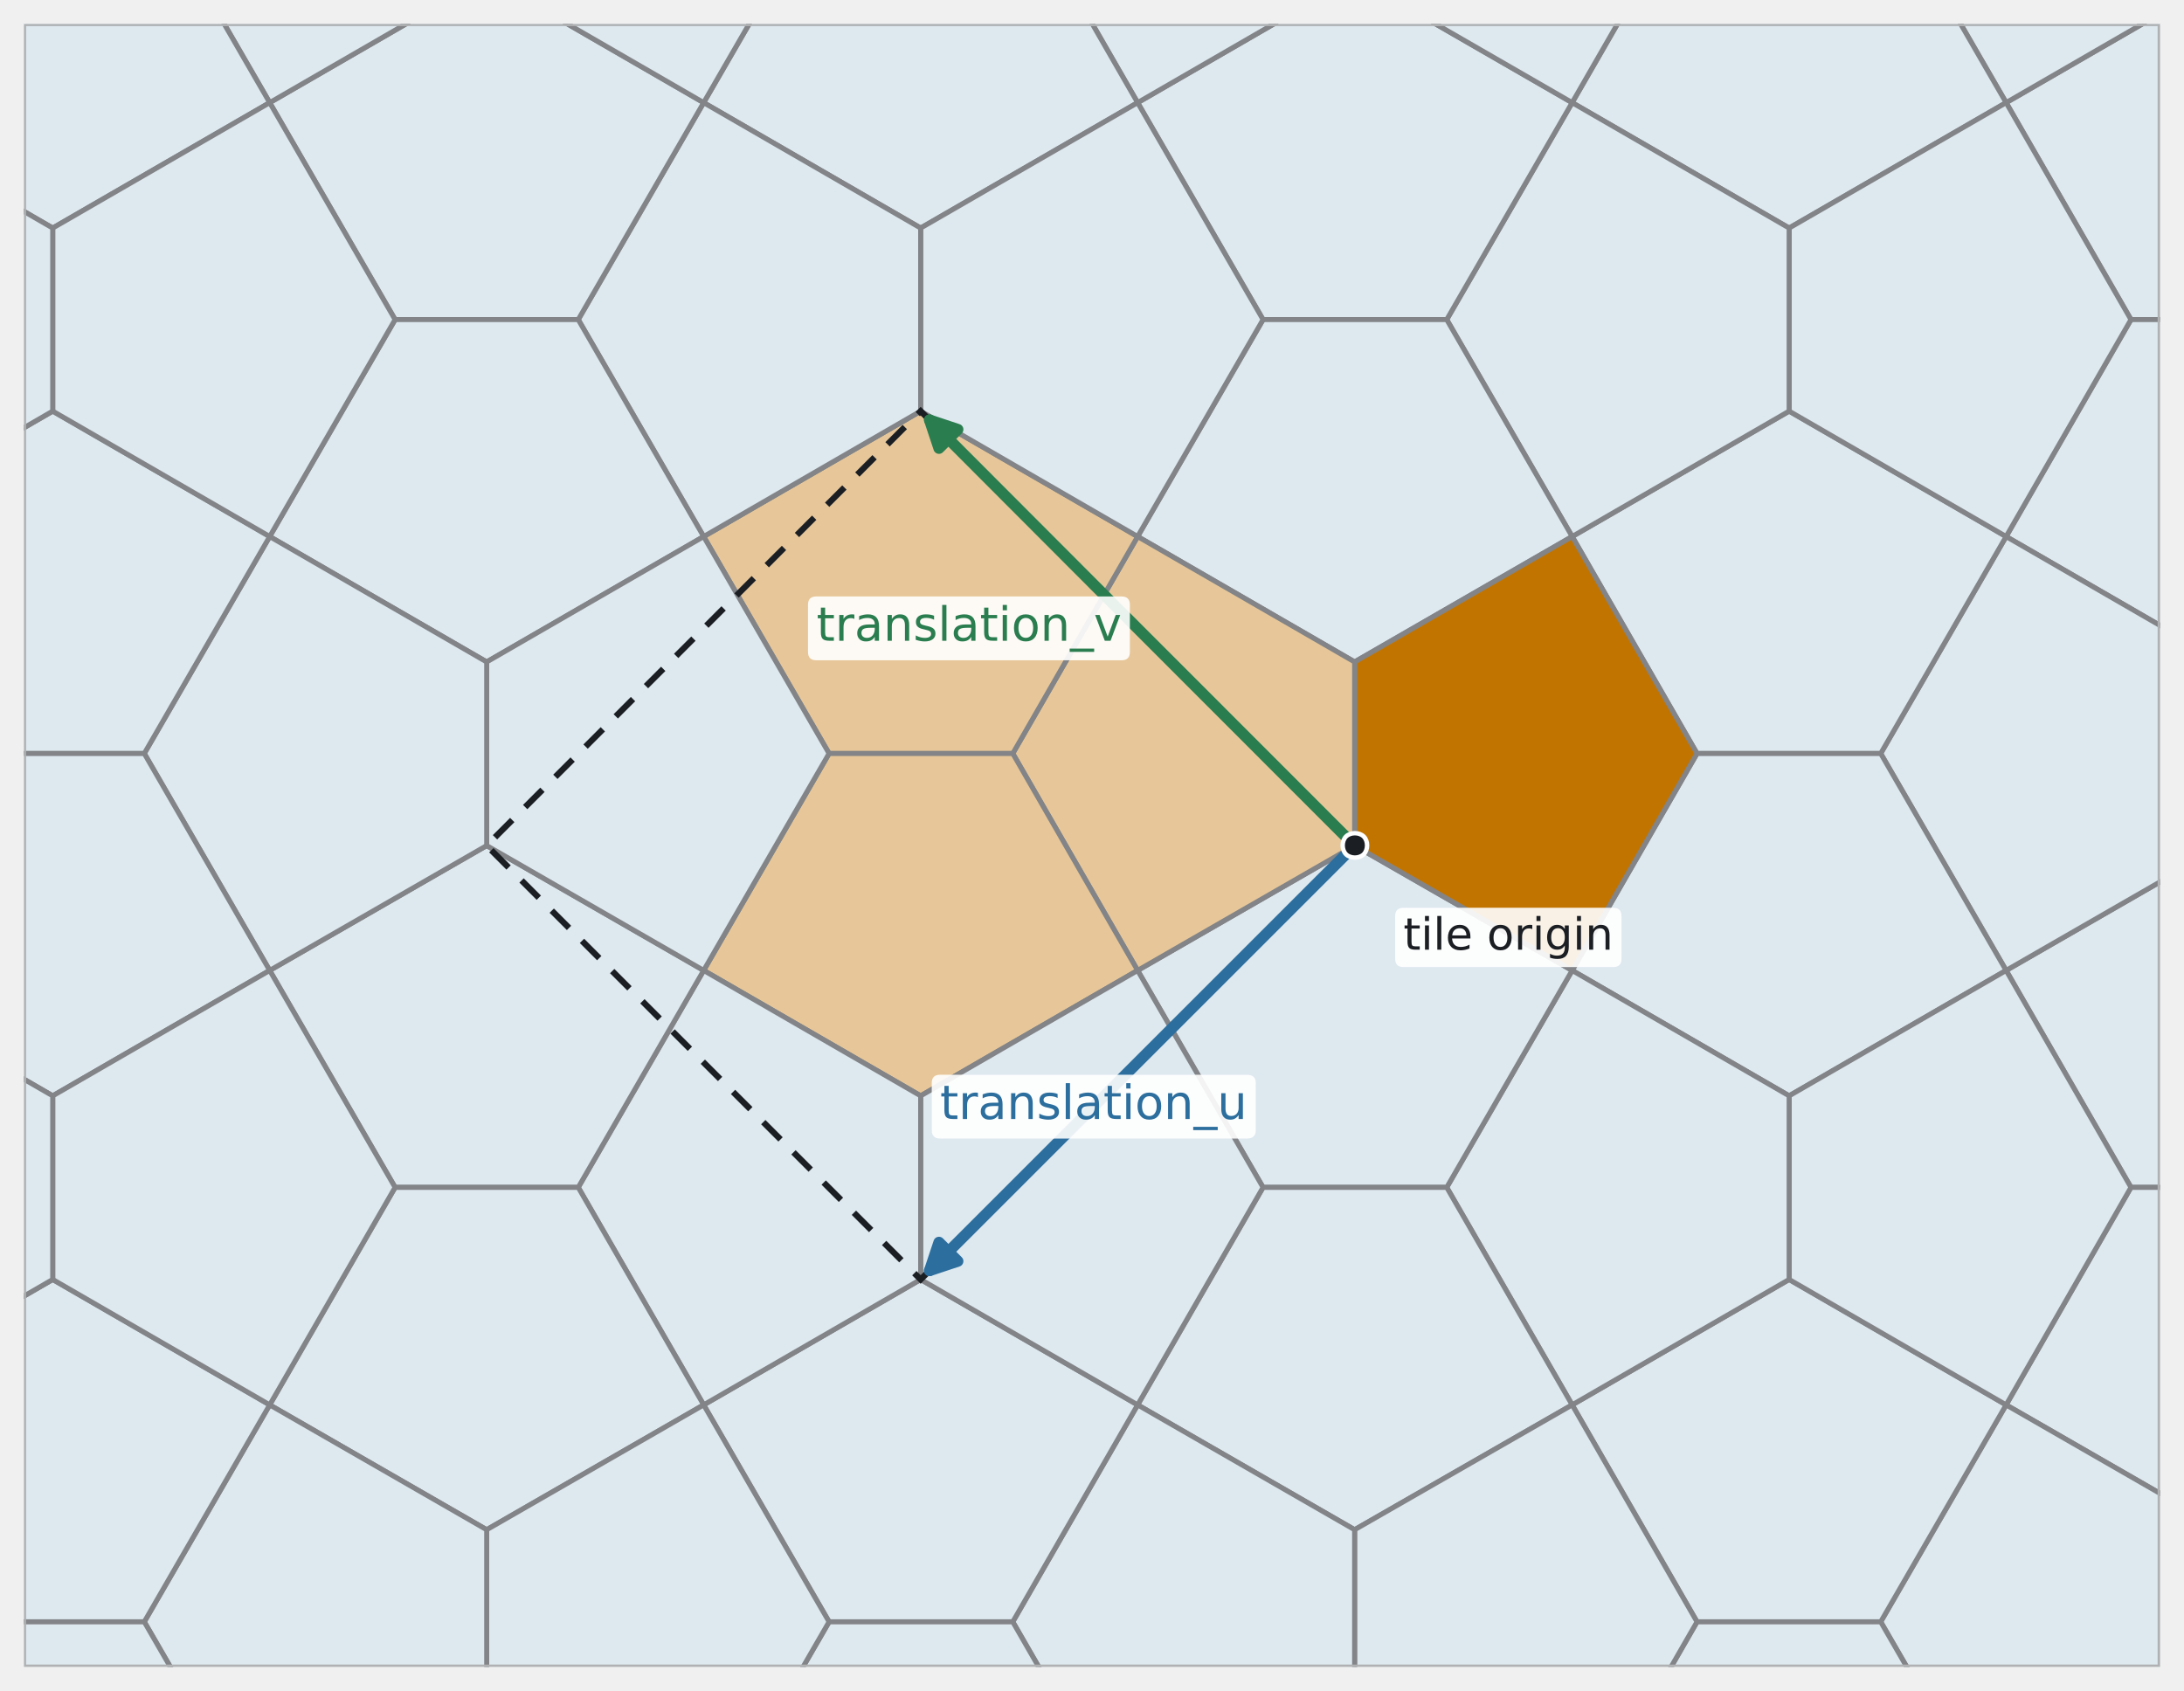
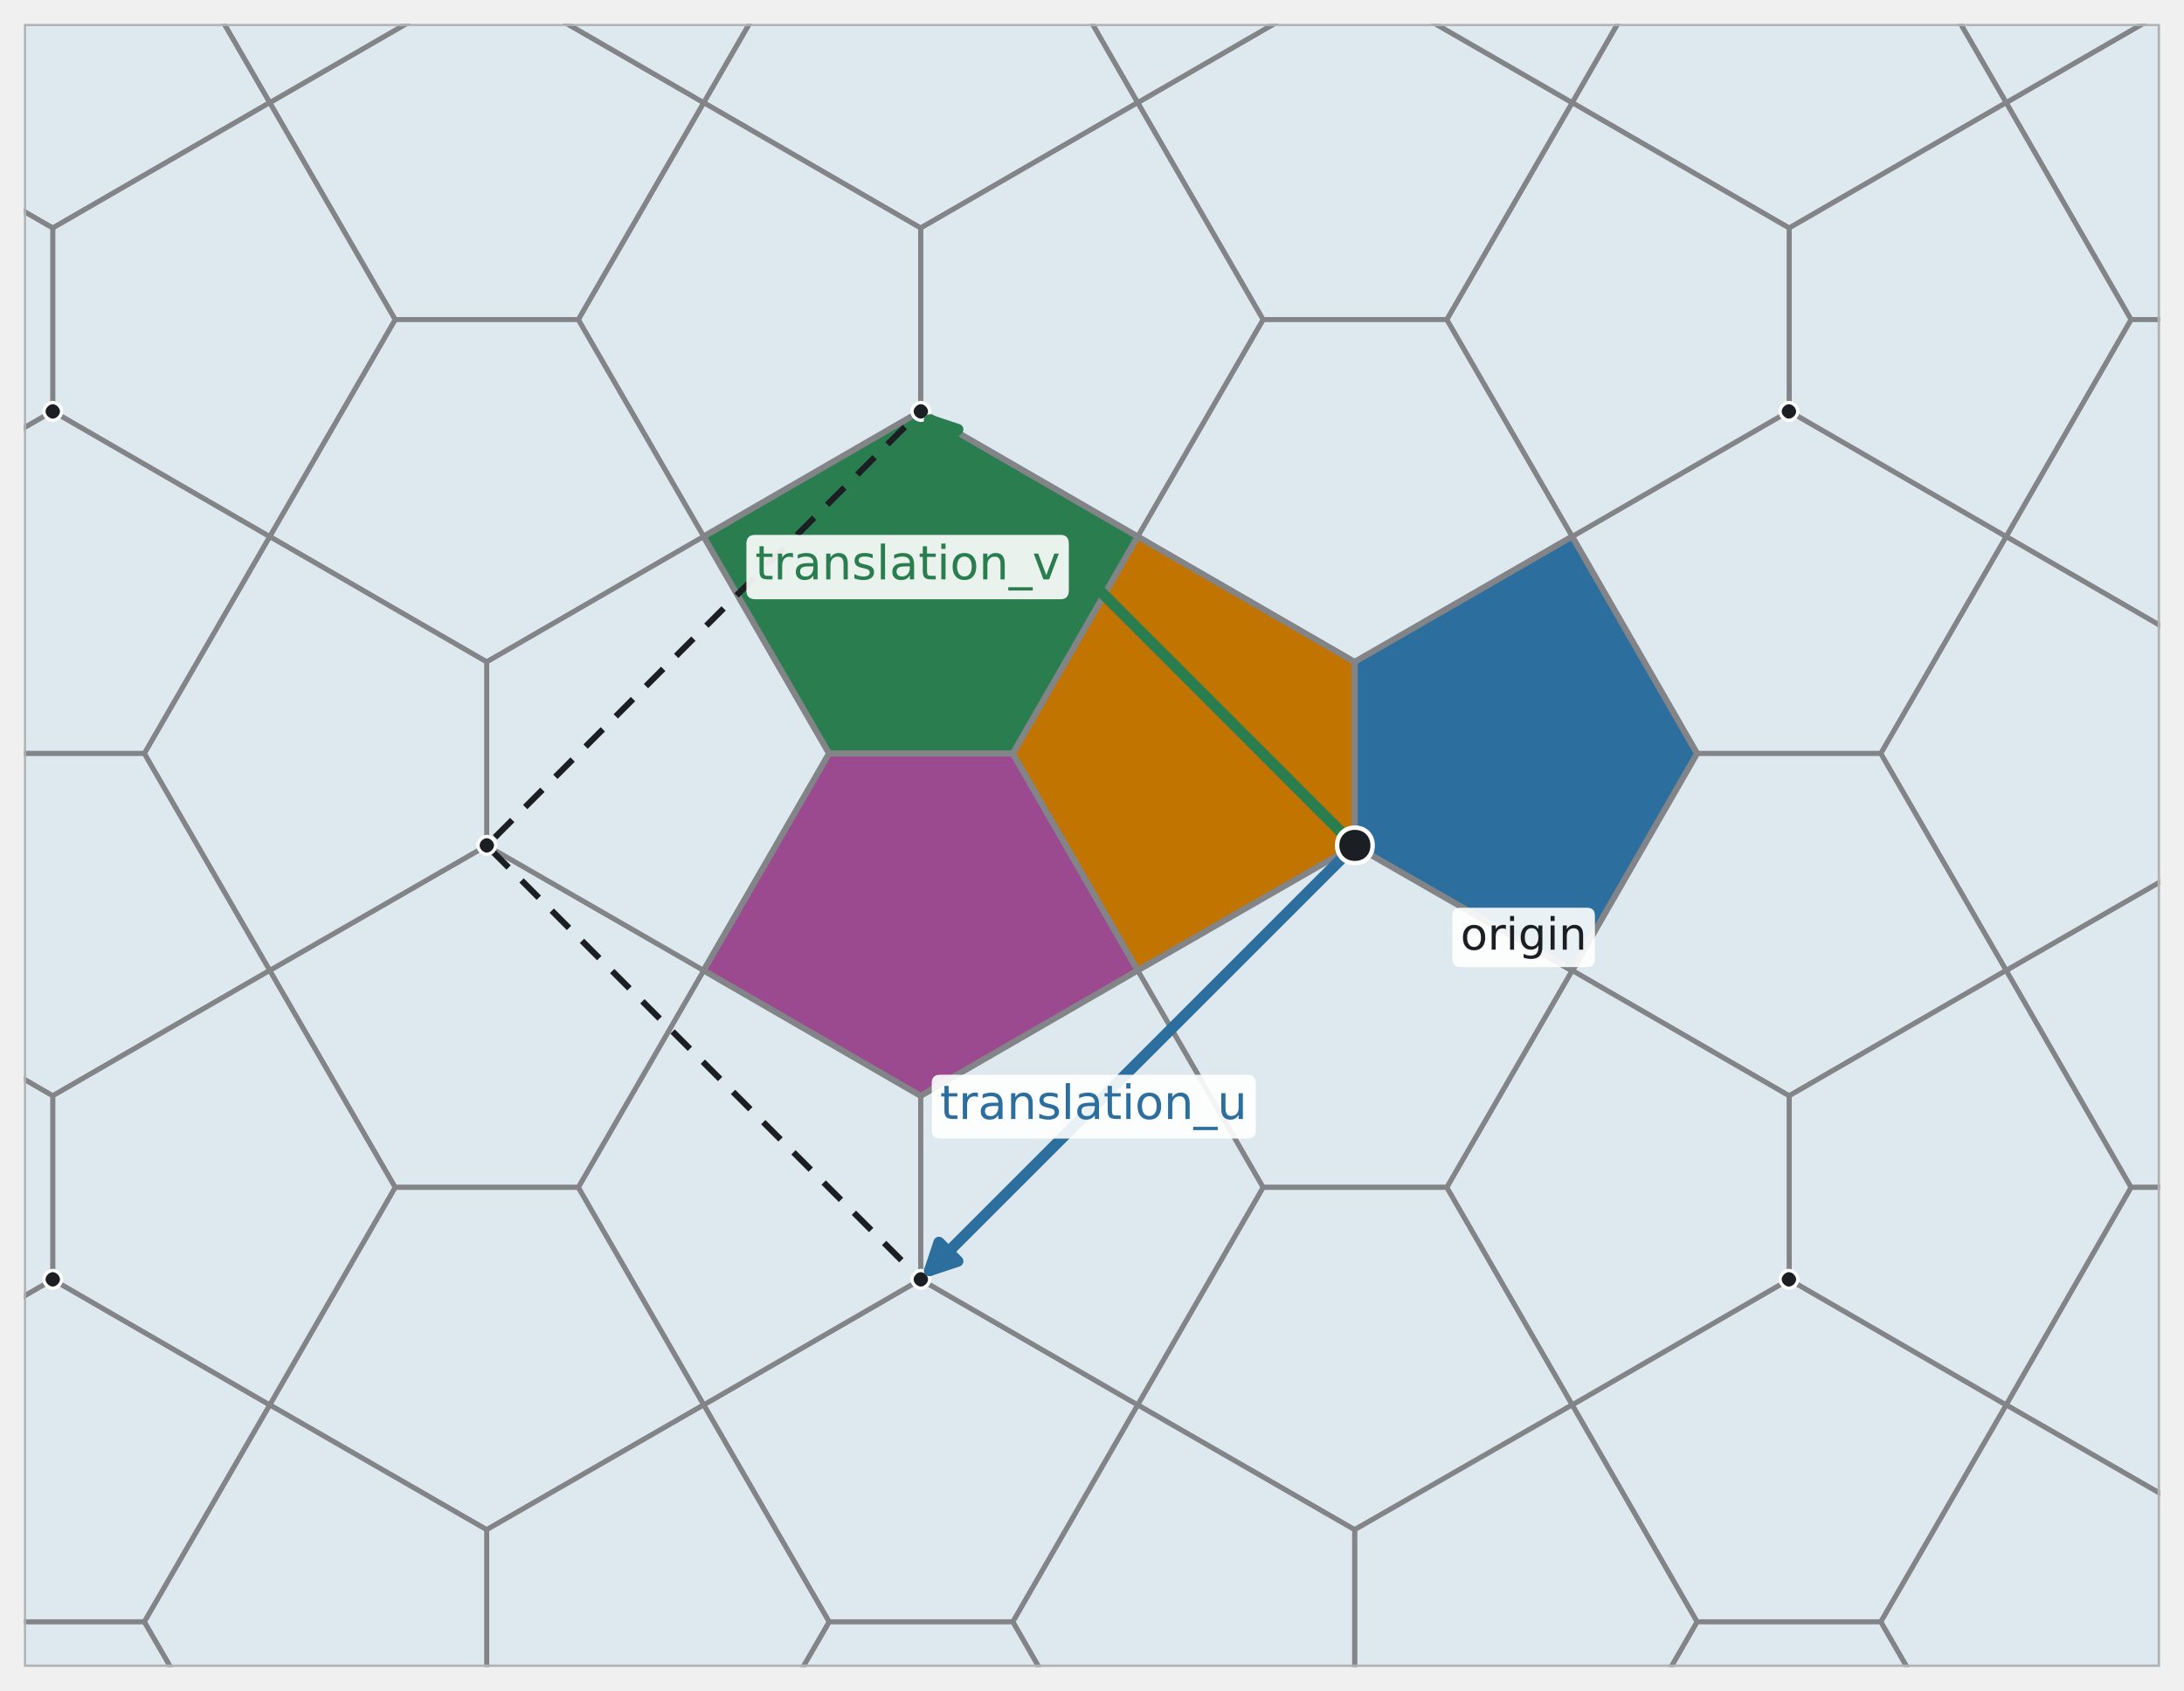
<svg xmlns="http://www.w3.org/2000/svg" xmlns:xlink="http://www.w3.org/1999/xlink" width="393.552pt" height="304.726pt" viewBox="0 0 393.552 304.726" version="1.1">
  <defs>
    <style type="text/css">*{stroke-linejoin: round; stroke-linecap: butt}</style>
  </defs>
  <g id="figure_1">
    <g id="patch_1">
      <path d="M0 304.7L393.6 304.7L393.6 0L0 0L0 304.7z" style="fill: none" />
    </g>
    <g id="axes_1">
      <g id="PolyCollection_1" clip-path="url(#pfd27f9e2c2)" style="stroke: #828487; stroke-width: 0.9">
        <path d="M384.0 57.6L417.1 57.6L439.7 18.5L400.6 -4.1L361.5 18.5z" fill="#dde8ef" />
        <path d="M417.1 57.6L384.0 57.6L361.5 96.7L400.6 119.3L439.7 96.7z" fill="#dde8ef" />
        <path d="M400.6 -4.1L400.6 -37.1L361.5 -59.7L338.9 -20.6L361.5 18.5z" fill="#dde8ef" />
        <path d="M338.9 -20.6L305.8 -20.6L283.3 18.5L322.4 41.1L361.5 18.5z" fill="#dde8ef" />
        <path d="M384.0 214.0L417.1 214.0L439.7 174.9L400.6 152.4L361.5 174.9z" fill="#dde8ef" />
        <path d="M417.1 214.0L384.0 214.0L361.5 253.2L400.6 275.7L439.7 253.2z" fill="#dde8ef" />
        <path d="M400.6 152.4L400.6 119.3L361.5 96.7L338.9 135.8L361.5 174.9z" fill="#dde8ef" />
        <path d="M305.8 135.8L338.9 135.8L361.5 96.7L322.4 74.1L283.3 96.7z" fill="#dde8ef" />
        <path d="M338.9 135.8L305.8 135.8L283.3 174.9L322.4 197.5L361.5 174.9z" fill="#dde8ef" />
        <path d="M322.4 41.1L322.4 74.1L361.5 96.7L384.0 57.6L361.5 18.5z" fill="#dde8ef" />
        <path d="M322.4 74.1L322.4 41.1L283.3 18.5L260.7 57.6L283.3 96.7z" fill="#dde8ef" />
        <path d="M227.6 57.6L260.7 57.6L283.3 18.5L244.1 -4.1L205.0 18.5z" fill="#dde8ef" />
        <path d="M260.7 57.6L227.6 57.6L205.0 96.7L244.1 119.3L283.3 96.7z" fill="#dde8ef" />
        <path d="M244.1 -37.1L244.1 -4.1L283.3 18.5L305.8 -20.6L283.3 -59.7z" fill="#dde8ef" />
        <path d="M244.1 -4.1L244.1 -37.1L205.0 -59.7L182.5 -20.6L205.0 18.5z" fill="#dde8ef" />
        <path d="M182.5 -20.6L149.4 -20.6L126.8 18.5L165.9 41.1L205.0 18.5z" fill="#dde8ef" />
        <path d="M400.6 308.8L400.6 275.7L361.5 253.2L338.9 292.3L361.5 331.4z" fill="#dde8ef" />
        <path d="M305.8 292.3L338.9 292.3L361.5 253.2L322.4 230.6L283.3 253.2z" fill="#dde8ef" />
        <path d="M338.9 292.3L305.8 292.3L283.3 331.4L322.4 353.9L361.5 331.4z" fill="#dde8ef" />
        <path d="M322.4 197.5L322.4 230.6L361.5 253.2L384.0 214.0L361.5 174.9z" fill="#dde8ef" />
        <path d="M322.4 230.6L322.4 197.5L283.3 174.9L260.7 214.0L283.3 253.2z" fill="#dde8ef" />
        <path d="M227.6 214.0L260.7 214.0L283.3 174.9L244.1 152.4L205.0 174.9z" fill="#dde8ef" />
        <path d="M260.7 214.0L227.6 214.0L205.0 253.2L244.1 275.7L283.3 253.2z" fill="#dde8ef" />
-         <path d="M244.1 119.3L244.1 152.4L283.3 174.9L305.8 135.8L283.3 96.7z" fill="#c27400" />
-         <path d="M244.1 152.4L244.1 119.3L205.0 96.7L182.5 135.8L205.0 174.9z" fill="#e7c799" />
-         <path d="M149.4 135.8L182.5 135.8L205.0 96.7L165.9 74.1L126.8 96.7z" fill="#e7c799" />
-         <path d="M182.5 135.8L149.4 135.8L126.8 174.9L165.9 197.5L205.0 174.9z" fill="#e7c799" />
+         <path d="M244.1 119.3L244.1 152.4L283.3 174.9L305.8 135.8L283.3 96.7z" fill="#dde8ef" />
+         <path d="M244.1 152.4L244.1 119.3L205.0 96.7L182.5 135.8L205.0 174.9z" fill="#dde8ef" />
+         <path d="M149.4 135.8L182.5 135.8L205.0 96.7L165.9 74.1L126.8 96.7z" fill="#dde8ef" />
+         <path d="M182.5 135.8L149.4 135.8L126.8 174.9L165.9 197.5L205.0 174.9z" fill="#dde8ef" />
        <path d="M165.9 41.1L165.9 74.1L205.0 96.7L227.6 57.6L205.0 18.5z" fill="#dde8ef" />
        <path d="M165.9 74.1L165.9 41.1L126.8 18.5L104.2 57.6L126.8 96.7z" fill="#dde8ef" />
        <path d="M71.2 57.6L104.2 57.6L126.8 18.5L87.7 -4.1L48.6 18.5z" fill="#dde8ef" />
        <path d="M104.2 57.6L71.2 57.6L48.6 96.7L87.7 119.3L126.8 96.7z" fill="#dde8ef" />
        <path d="M87.7 -37.1L87.7 -4.1L126.8 18.5L149.4 -20.6L126.8 -59.7z" fill="#dde8ef" />
        <path d="M87.7 -4.1L87.7 -37.1L48.6 -59.7L26.0 -20.6L48.6 18.5z" fill="#dde8ef" />
        <path d="M26.0 -20.6L-7.0 -20.6L-29.6 18.5L9.5 41.1L48.6 18.5z" fill="#dde8ef" />
        <path d="M244.1 275.7L244.1 308.8L283.3 331.4L305.8 292.3L283.3 253.2z" fill="#dde8ef" />
        <path d="M244.1 308.8L244.1 275.7L205.0 253.2L182.5 292.3L205.0 331.4z" fill="#dde8ef" />
        <path d="M149.4 292.3L182.5 292.3L205.0 253.2L165.9 230.6L126.8 253.2z" fill="#dde8ef" />
        <path d="M182.5 292.3L149.4 292.3L126.8 331.4L165.9 353.9L205.0 331.4z" fill="#dde8ef" />
        <path d="M165.9 197.5L165.9 230.6L205.0 253.2L227.6 214.0L205.0 174.9z" fill="#dde8ef" />
        <path d="M165.9 230.6L165.9 197.5L126.8 174.9L104.2 214.0L126.8 253.2z" fill="#dde8ef" />
        <path d="M71.2 214.0L104.2 214.0L126.8 174.9L87.7 152.4L48.6 174.9z" fill="#dde8ef" />
        <path d="M104.2 214.0L71.2 214.0L48.6 253.2L87.7 275.7L126.8 253.2z" fill="#dde8ef" />
        <path d="M87.7 119.3L87.7 152.4L126.8 174.9L149.4 135.8L126.8 96.7z" fill="#dde8ef" />
        <path d="M87.7 152.4L87.7 119.3L48.6 96.7L26.0 135.8L48.6 174.9z" fill="#dde8ef" />
        <path d="M-7.0 135.8L26.0 135.8L48.6 96.7L9.5 74.1L-29.6 96.7z" fill="#dde8ef" />
        <path d="M26.0 135.8L-7.0 135.8L-29.6 174.9L9.5 197.5L48.6 174.9z" fill="#dde8ef" />
        <path d="M9.5 41.1L9.5 74.1L48.6 96.7L71.2 57.6L48.6 18.5z" fill="#dde8ef" />
        <path d="M9.5 74.1L9.5 41.1L-29.6 18.5L-52.2 57.6L-29.6 96.7z" fill="#dde8ef" />
        <path d="M87.7 275.7L87.7 308.8L126.8 331.4L149.4 292.3L126.8 253.2z" fill="#dde8ef" />
        <path d="M87.7 308.8L87.7 275.7L48.6 253.2L26.0 292.3L48.6 331.4z" fill="#dde8ef" />
        <path d="M-7.0 292.3L26.0 292.3L48.6 253.2L9.5 230.6L-29.6 253.2z" fill="#dde8ef" />
        <path d="M26.0 292.3L-7.0 292.3L-29.6 331.4L9.5 353.9L48.6 331.4z" fill="#dde8ef" />
        <path d="M9.5 197.5L9.5 230.6L48.6 253.2L71.2 214.0L48.6 174.9z" fill="#dde8ef" />
        <path d="M9.5 230.6L9.5 197.5L-29.6 174.9L-52.2 214.0L-29.6 253.2z" fill="#dde8ef" />
      </g>
+       <g id="PolyCollection_2" clip-path="url(#pfd27f9e2c2)" style="stroke: #828487; stroke-width: 1.1">
+         <path d="M244.1 119.3L244.1 152.4L283.3 174.9L305.8 135.8L283.3 96.7z" fill="#2c6e9e" />
+         <path d="M244.1 152.4L244.1 119.3L205.0 96.7L182.5 135.8L205.0 174.9z" fill="#c27400" />
+         <path d="M149.4 135.8L182.5 135.8L205.0 96.7L165.9 74.1L126.8 96.7z" fill="#2a7d4f" />
+         <path d="M182.5 135.8L149.4 135.8L126.8 174.9L165.9 197.5L205.0 174.9z" fill="#9b4a8f" />
+       </g>
      <g id="patch_2">
        <path d="M244.1 152.4L165.9 230.6L87.7 152.4L165.9 74.1L244.1 152.4z" clip-path="url(#pfd27f9e2c2)" style="fill: none; stroke-dasharray: 4.4,3.3; stroke-dashoffset: 0; stroke: #1b1f24; stroke-width: 1.1; stroke-linejoin: miter" />
+       </g>
+       <g id="line2d_1">
+         <defs>
+           <path id="m4764dfd41d" d="M0 1.6C0.4 1.6 0.8 1.4 1.1 1.1C1.4 0.8 1.6 0.4 1.6 0C1.6 -0.4 1.4 -0.8 1.1 -1.1C0.8 -1.4 0.4 -1.6 0 -1.6C-0.4 -1.6 -0.8 -1.4 -1.1 -1.1C-1.4 -0.8 -1.6 -0.4 -1.6 0C-1.6 0.4 -1.4 0.8 -1.1 1.1C-0.8 1.4 -0.4 1.6 0 1.6z" style="stroke: #ffffff; stroke-width: 0.6" />
+         </defs>
+         <g clip-path="url(#pfd27f9e2c2)">
+           <use xlink:href="#m4764dfd41d" x="322.361" y="74.15" style="fill: #1b1f24; stroke: #ffffff; stroke-width: 0.6" />
+           <use xlink:href="#m4764dfd41d" x="322.361" y="230.577" style="fill: #1b1f24; stroke: #ffffff; stroke-width: 0.6" />
+           <use xlink:href="#m4764dfd41d" x="244.147" y="152.363" style="fill: #1b1f24; stroke: #ffffff; stroke-width: 0.6" />
+           <use xlink:href="#m4764dfd41d" x="165.933" y="74.15" style="fill: #1b1f24; stroke: #ffffff; stroke-width: 0.6" />
+           <use xlink:href="#m4764dfd41d" x="165.933" y="230.577" style="fill: #1b1f24; stroke: #ffffff; stroke-width: 0.6" />
+           <use xlink:href="#m4764dfd41d" x="87.72" y="152.363" style="fill: #1b1f24; stroke: #ffffff; stroke-width: 0.6" />
+           <use xlink:href="#m4764dfd41d" x="9.506" y="74.15" style="fill: #1b1f24; stroke: #ffffff; stroke-width: 0.6" />
+           <use xlink:href="#m4764dfd41d" x="9.506" y="230.577" style="fill: #1b1f24; stroke: #ffffff; stroke-width: 0.6" />
+         </g>
      </g>
      <g id="patch_3">
        <path d="M244.1 152.4Q205.0 191.5 167.5 229.0" clip-path="url(#pfd27f9e2c2)" style="fill: none; stroke: #2c6e9e; stroke-width: 2; stroke-linecap: round" />
        <path d="M172.6 227.3L167.5 229.0L169.2 223.9z" clip-path="url(#pfd27f9e2c2)" style="fill: #2c6e9e; stroke: #2c6e9e; stroke-width: 2; stroke-linecap: round" />
      </g>
      <g id="patch_4">
        <path d="M244.1 152.4Q205.0 113.3 167.5 75.7" clip-path="url(#pfd27f9e2c2)" style="fill: none; stroke: #2a7d4f; stroke-width: 2; stroke-linecap: round" />
        <path d="M169.2 80.8L167.5 75.7L172.6 77.4z" clip-path="url(#pfd27f9e2c2)" style="fill: #2a7d4f; stroke: #2a7d4f; stroke-width: 2; stroke-linecap: round" />
      </g>
-       <g id="line2d_1">
+       <g id="line2d_2">
        <defs>
-           <path id="m5797ae691b" d="M0 2.2C0.6 2.2 1.2 2.0 1.6 1.6C2.0 1.2 2.2 0.6 2.2 0C2.2 -0.6 2.0 -1.2 1.6 -1.6C1.2 -2.0 0.6 -2.2 0 -2.2C-0.6 -2.2 -1.2 -2.0 -1.6 -1.6C-2.0 -1.2 -2.2 -0.6 -2.2 0C-2.2 0.6 -2.0 1.2 -1.6 1.6C-1.2 2.0 -0.6 2.2 0 2.2z" style="stroke: #ffffff; stroke-width: 0.8" />
+           <path id="m0e32324cda" d="M0 3.2C0.9 3.2 1.7 2.9 2.3 2.3C2.9 1.7 3.2 0.9 3.2 0C3.2 -0.9 2.9 -1.7 2.3 -2.3C1.7 -2.9 0.9 -3.2 0 -3.2C-0.9 -3.2 -1.7 -2.9 -2.3 -2.3C-2.9 -1.7 -3.2 -0.9 -3.2 0C-3.2 0.9 -2.9 1.7 -2.3 2.3C-1.7 2.9 -0.9 3.2 0 3.2z" style="stroke: #ffffff; stroke-width: 0.8" />
        </defs>
        <g clip-path="url(#pfd27f9e2c2)">
-           <use xlink:href="#m5797ae691b" x="244.147" y="152.363" style="fill: #1b1f24; stroke: #ffffff; stroke-width: 0.8" />
+           <use xlink:href="#m0e32324cda" x="244.147" y="152.363" style="fill: #1b1f24; stroke: #ffffff; stroke-width: 0.8" />
        </g>
      </g>
      <g id="patch_5">
        <path d="M4.3 300.4L389.2 300.4L389.2 4.3L4.3 4.3L4.3 300.4z" clip-path="url(#pfd27f9e2c2)" style="fill: none; stroke: #afb1b2; stroke-width: 0.8; stroke-linejoin: miter" />
      </g>
      <g id="text_1">
        <g id="patch_6">
          <path d="M169.4 205.2L224.7 205.2Q226.3 205.2 226.3 203.7L226.3 195.2Q226.3 193.7 224.7 193.7L169.4 193.7Q167.9 193.7 167.9 195.2L167.9 203.7Q167.9 205.2 169.4 205.2z" style="fill: #ffffff; opacity: 0.9" />
        </g>
        <g style="fill: #2c6e9e" transform="translate(169.393 201.6749) scale(0.085 -0.085)">
          <defs>
            <path id="DejaVuSans-74" d="M1172 4494L1172 3500L2356 3500L2356 3053L1172 3053L1172 1153Q1172 725 1289 603Q1406 481 1766 481L2356 481L2356 0L1766 0Q1100 0 847 248Q594 497 594 1153L594 3053L172 3053L172 3500L594 3500L594 4494L1172 4494z" transform="scale(0.015625)" />
            <path id="DejaVuSans-72" d="M2631 2963Q2534 3019 2420 3045Q2306 3072 2169 3072Q1681 3072 1420 2755Q1159 2438 1159 1844L1159 0L581 0L581 3500L1159 3500L1159 2956Q1341 3275 1631 3429Q1922 3584 2338 3584Q2397 3584 2469 3576Q2541 3569 2628 3553L2631 2963z" transform="scale(0.015625)" />
            <path id="DejaVuSans-61" d="M2194 1759Q1497 1759 1228 1600Q959 1441 959 1056Q959 750 1161 570Q1363 391 1709 391Q2188 391 2477 730Q2766 1069 2766 1631L2766 1759L2194 1759zM3341 1997L3341 0L2766 0L2766 531Q2569 213 2275 61Q1981 -91 1556 -91Q1019 -91 701 211Q384 513 384 1019Q384 1609 779 1909Q1175 2209 1959 2209L2766 2209L2766 2266Q2766 2663 2505 2880Q2244 3097 1772 3097Q1472 3097 1187 3025Q903 2953 641 2809L641 3341Q956 3463 1253 3523Q1550 3584 1831 3584Q2591 3584 2966 3190Q3341 2797 3341 1997z" transform="scale(0.015625)" />
            <path id="DejaVuSans-6e" d="M3513 2113L3513 0L2938 0L2938 2094Q2938 2591 2744 2837Q2550 3084 2163 3084Q1697 3084 1428 2787Q1159 2491 1159 1978L1159 0L581 0L581 3500L1159 3500L1159 2956Q1366 3272 1645 3428Q1925 3584 2291 3584Q2894 3584 3203 3211Q3513 2838 3513 2113z" transform="scale(0.015625)" />
            <path id="DejaVuSans-73" d="M2834 3397L2834 2853Q2591 2978 2328 3040Q2066 3103 1784 3103Q1356 3103 1142 2972Q928 2841 928 2578Q928 2378 1081 2264Q1234 2150 1697 2047L1894 2003Q2506 1872 2764 1633Q3022 1394 3022 966Q3022 478 2636 193Q2250 -91 1575 -91Q1294 -91 989 -36Q684 19 347 128L347 722Q666 556 975 473Q1284 391 1588 391Q1994 391 2212 530Q2431 669 2431 922Q2431 1156 2273 1281Q2116 1406 1581 1522L1381 1569Q847 1681 609 1914Q372 2147 372 2553Q372 3047 722 3315Q1072 3584 1716 3584Q2034 3584 2315 3537Q2597 3491 2834 3397z" transform="scale(0.015625)" />
            <path id="DejaVuSans-6c" d="M603 4863L1178 4863L1178 0L603 0L603 4863z" transform="scale(0.015625)" />
            <path id="DejaVuSans-69" d="M603 3500L1178 3500L1178 0L603 0L603 3500zM603 4863L1178 4863L1178 4134L603 4134L603 4863z" transform="scale(0.015625)" />
            <path id="DejaVuSans-6f" d="M1959 3097Q1497 3097 1228 2736Q959 2375 959 1747Q959 1119 1226 758Q1494 397 1959 397Q2419 397 2687 759Q2956 1122 2956 1747Q2956 2369 2687 2733Q2419 3097 1959 3097zM1959 3584Q2709 3584 3137 3096Q3566 2609 3566 1747Q3566 888 3137 398Q2709 -91 1959 -91Q1206 -91 779 398Q353 888 353 1747Q353 2609 779 3096Q1206 3584 1959 3584z" transform="scale(0.015625)" />
            <path id="DejaVuSans-5f" d="M3263 -1063L3263 -1509L-63 -1509L-63 -1063L3263 -1063z" transform="scale(0.015625)" />
            <path id="DejaVuSans-75" d="M544 1381L544 3500L1119 3500L1119 1403Q1119 906 1312 657Q1506 409 1894 409Q2359 409 2629 706Q2900 1003 2900 1516L2900 3500L3475 3500L3475 0L2900 0L2900 538Q2691 219 2414 64Q2138 -91 1772 -91Q1169 -91 856 284Q544 659 544 1381zM1991 3584L1991 3584z" transform="scale(0.015625)" />
          </defs>
          <use xlink:href="#DejaVuSans-74" />
          <use xlink:href="#DejaVuSans-72" transform="translate(39.20898 0)" />
          <use xlink:href="#DejaVuSans-61" transform="translate(80.32227 0)" />
          <use xlink:href="#DejaVuSans-6e" transform="translate(141.6016 0)" />
          <use xlink:href="#DejaVuSans-73" transform="translate(204.9805 0)" />
          <use xlink:href="#DejaVuSans-6c" transform="translate(257.0801 0)" />
          <use xlink:href="#DejaVuSans-61" transform="translate(284.8633 0)" />
          <use xlink:href="#DejaVuSans-74" transform="translate(346.1426 0)" />
          <use xlink:href="#DejaVuSans-69" transform="translate(385.3516 0)" />
          <use xlink:href="#DejaVuSans-6f" transform="translate(413.1348 0)" />
          <use xlink:href="#DejaVuSans-6e" transform="translate(474.3164 0)" />
          <use xlink:href="#DejaVuSans-5f" transform="translate(537.6953 0)" />
          <use xlink:href="#DejaVuSans-75" transform="translate(587.6953 0)" />
        </g>
      </g>
      <g id="text_2">
        <g id="patch_7">
-           <path d="M147.1 119.0L202.1 119.0Q203.6 119.0 203.6 117.5L203.6 109.0Q203.6 107.5 202.1 107.5L147.1 107.5Q145.6 107.5 145.6 109.0L145.6 117.5Q145.6 119.0 147.1 119.0z" style="fill: #ffffff; opacity: 0.9" />
+           <path d="M136.1 108.0L191.1 108.0Q192.6 108.0 192.6 106.4L192.6 98.0Q192.6 96.4 191.1 96.4L136.1 96.4Q134.5 96.4 134.5 98.0L134.5 106.4Q134.5 108.0 136.1 108.0z" style="fill: #ffffff; opacity: 0.9" />
        </g>
-         <g style="fill: #2a7d4f" transform="translate(147.1308 115.4836) scale(0.085 -0.085)">
+         <g style="fill: #2a7d4f" transform="translate(136.0697 104.4225) scale(0.085 -0.085)">
          <defs>
            <path id="DejaVuSans-76" d="M191 3500L800 3500L1894 563L2988 3500L3597 3500L2284 0L1503 0L191 3500z" transform="scale(0.015625)" />
          </defs>
          <use xlink:href="#DejaVuSans-74" />
          <use xlink:href="#DejaVuSans-72" transform="translate(39.20898 0)" />
          <use xlink:href="#DejaVuSans-61" transform="translate(80.32227 0)" />
          <use xlink:href="#DejaVuSans-6e" transform="translate(141.6016 0)" />
          <use xlink:href="#DejaVuSans-73" transform="translate(204.9805 0)" />
          <use xlink:href="#DejaVuSans-6c" transform="translate(257.0801 0)" />
          <use xlink:href="#DejaVuSans-61" transform="translate(284.8633 0)" />
          <use xlink:href="#DejaVuSans-74" transform="translate(346.1426 0)" />
          <use xlink:href="#DejaVuSans-69" transform="translate(385.3516 0)" />
          <use xlink:href="#DejaVuSans-6f" transform="translate(413.1348 0)" />
          <use xlink:href="#DejaVuSans-6e" transform="translate(474.3164 0)" />
          <use xlink:href="#DejaVuSans-5f" transform="translate(537.6953 0)" />
          <use xlink:href="#DejaVuSans-76" transform="translate(587.6953 0)" />
        </g>
      </g>
      <g id="text_3">
        <g id="patch_8">
-           <path d="M252.9 174.3L290.7 174.3Q292.2 174.3 292.2 172.8L292.2 165.1Q292.2 163.6 290.7 163.6L252.9 163.6Q251.4 163.6 251.4 165.1L251.4 172.8Q251.4 174.3 252.9 174.3z" style="fill: #ffffff; opacity: 0.9" />
+           <path d="M263.2 174.3L286.0 174.3Q287.4 174.3 287.4 172.8L287.4 165.1Q287.4 163.6 286.0 163.6L263.2 163.6Q261.7 163.6 261.7 165.1L261.7 172.8Q261.7 174.3 263.2 174.3z" style="fill: #ffffff; opacity: 0.9" />
        </g>
-         <g style="fill: #1b1f24" transform="translate(252.8878 171.1622) scale(0.08 -0.08)">
+         <g style="fill: #1b1f24" transform="translate(263.1762 171.1622) scale(0.08 -0.08)">
          <defs>
-             <path id="DejaVuSans-65" d="M3597 1894L3597 1613L953 1613Q991 1019 1311 708Q1631 397 2203 397Q2534 397 2845 478Q3156 559 3463 722L3463 178Q3153 47 2828 -22Q2503 -91 2169 -91Q1331 -91 842 396Q353 884 353 1716Q353 2575 817 3079Q1281 3584 2069 3584Q2775 3584 3186 3129Q3597 2675 3597 1894zM3022 2063Q3016 2534 2758 2815Q2500 3097 2075 3097Q1594 3097 1305 2825Q1016 2553 972 2059L3022 2063z" transform="scale(0.015625)" />
-             <path id="DejaVuSans-20" transform="scale(0.015625)" />
            <path id="DejaVuSans-67" d="M2906 1791Q2906 2416 2648 2759Q2391 3103 1925 3103Q1463 3103 1205 2759Q947 2416 947 1791Q947 1169 1205 825Q1463 481 1925 481Q2391 481 2648 825Q2906 1169 2906 1791zM3481 434Q3481 -459 3084 -895Q2688 -1331 1869 -1331Q1566 -1331 1297 -1286Q1028 -1241 775 -1147L775 -588Q1028 -725 1275 -790Q1522 -856 1778 -856Q2344 -856 2625 -561Q2906 -266 2906 331L2906 616Q2728 306 2450 153Q2172 0 1784 0Q1141 0 747 490Q353 981 353 1791Q353 2603 747 3093Q1141 3584 1784 3584Q2172 3584 2450 3431Q2728 3278 2906 2969L2906 3500L3481 3500L3481 434z" transform="scale(0.015625)" />
          </defs>
-           <use xlink:href="#DejaVuSans-74" />
-           <use xlink:href="#DejaVuSans-69" transform="translate(39.20898 0)" />
-           <use xlink:href="#DejaVuSans-6c" transform="translate(66.99219 0)" />
-           <use xlink:href="#DejaVuSans-65" transform="translate(94.77539 0)" />
-           <use xlink:href="#DejaVuSans-20" transform="translate(156.2988 0)" />
-           <use xlink:href="#DejaVuSans-6f" transform="translate(188.0859 0)" />
-           <use xlink:href="#DejaVuSans-72" transform="translate(249.2676 0)" />
-           <use xlink:href="#DejaVuSans-69" transform="translate(290.3809 0)" />
-           <use xlink:href="#DejaVuSans-67" transform="translate(318.1641 0)" />
-           <use xlink:href="#DejaVuSans-69" transform="translate(381.6406 0)" />
-           <use xlink:href="#DejaVuSans-6e" transform="translate(409.4238 0)" />
+           <use xlink:href="#DejaVuSans-6f" />
+           <use xlink:href="#DejaVuSans-72" transform="translate(61.18164 0)" />
+           <use xlink:href="#DejaVuSans-69" transform="translate(102.2949 0)" />
+           <use xlink:href="#DejaVuSans-67" transform="translate(130.0781 0)" />
+           <use xlink:href="#DejaVuSans-69" transform="translate(193.5547 0)" />
+           <use xlink:href="#DejaVuSans-6e" transform="translate(221.3379 0)" />
        </g>
      </g>
    </g>
  </g>
  <defs>
    <clipPath id="pfd27f9e2c2">
      <rect x="4.32" y="4.32" width="384.912" height="296.086" />
    </clipPath>
  </defs>
</svg>
